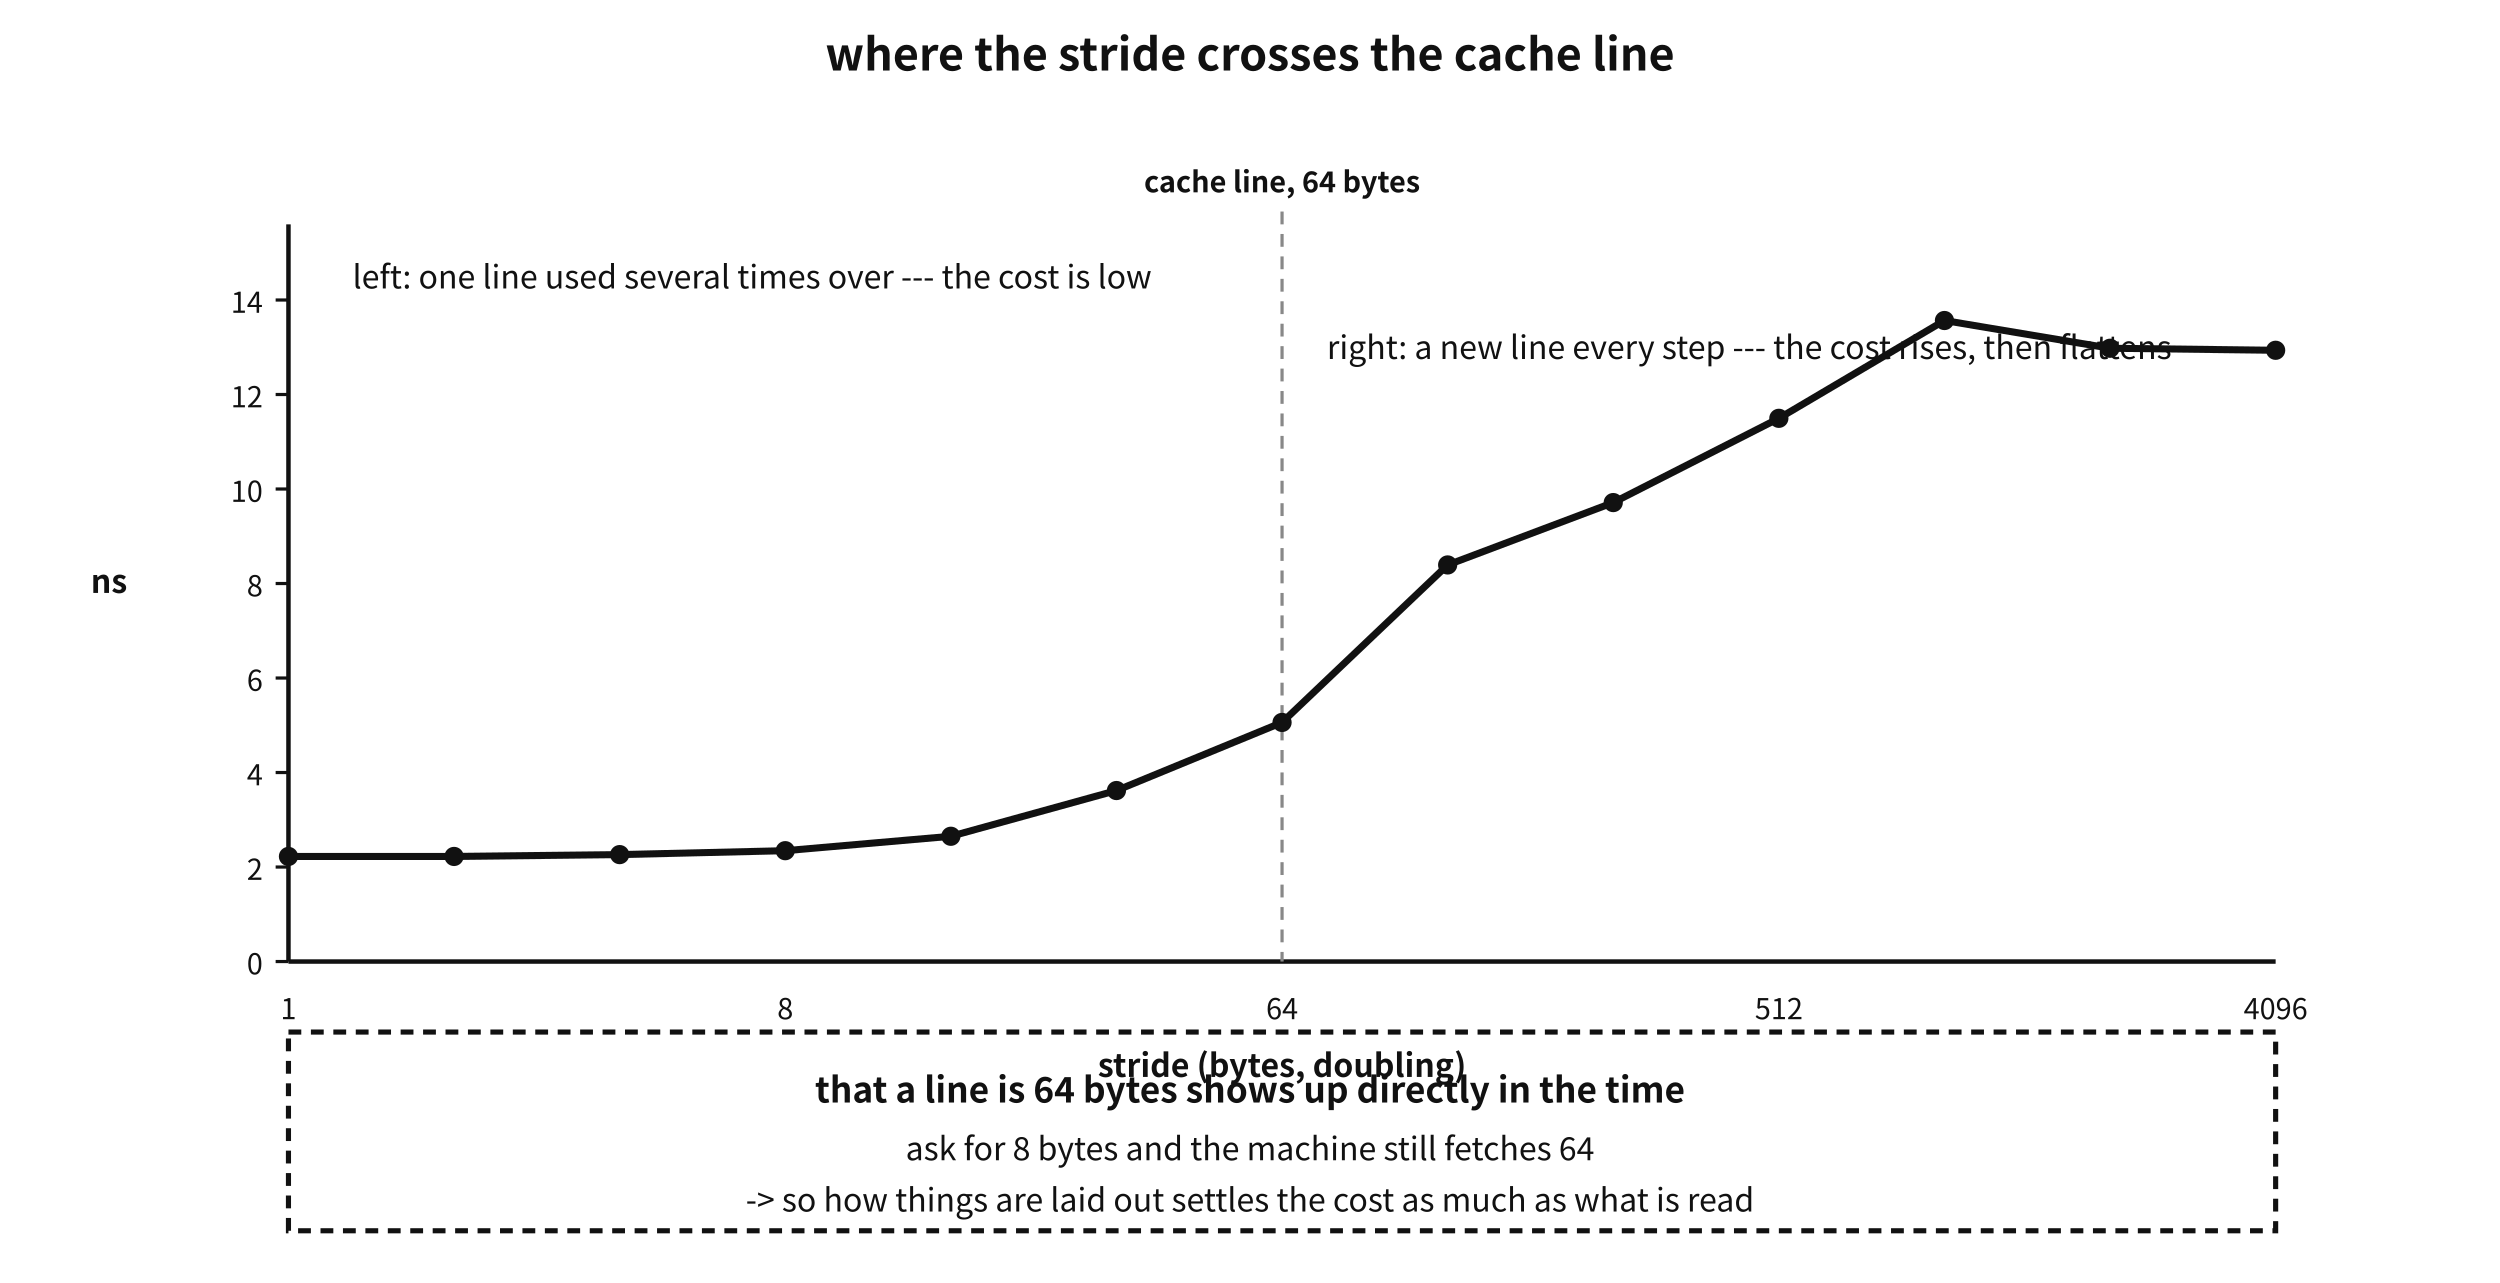
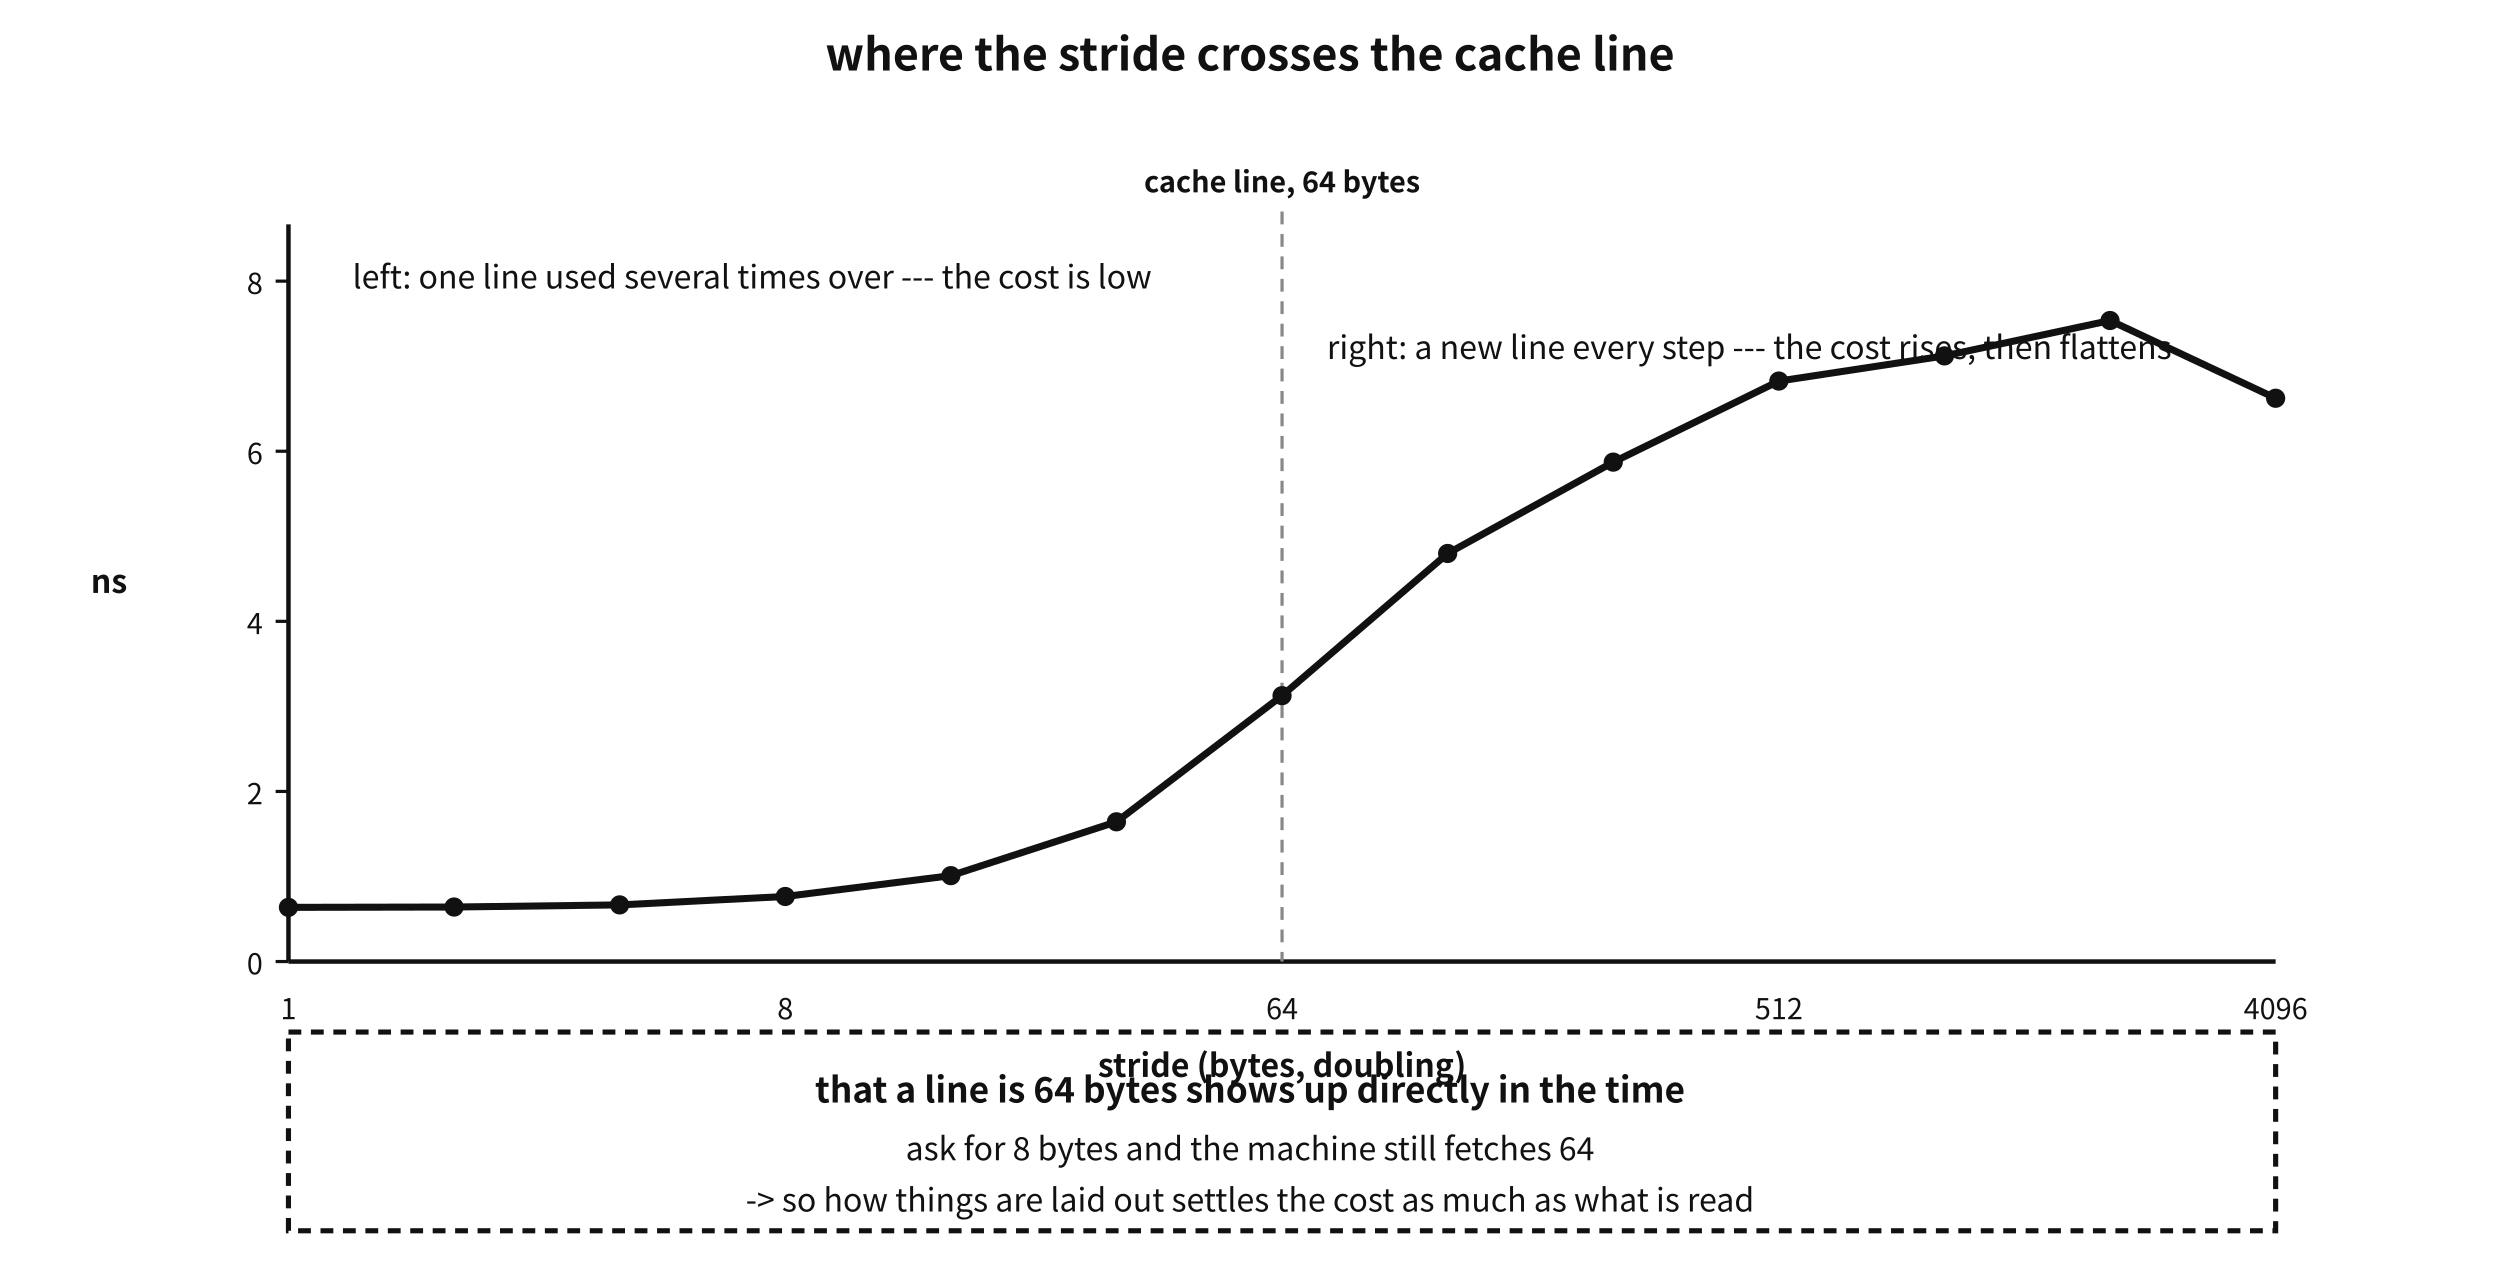
<svg xmlns="http://www.w3.org/2000/svg" viewBox="0 0 780 400" width="780" height="400" font-family="Noto Sans CJK KR, Noto Sans, sans-serif">
  <rect width="780" height="400" fill="none" />
  <defs>
    <marker id="a" viewBox="0 0 10 10" refX="9" refY="5" markerWidth="7" markerHeight="7" orient="auto-start-reverse">
      <path d="M0,0 L10,5 L0,10 z" fill="#111" />
    </marker>
    <pattern id="hatch" width="6" height="6" patternUnits="userSpaceOnUse" patternTransform="rotate(45)">
      <line x1="0" y1="0" x2="0" y2="6" stroke="#111" stroke-width="1" opacity="0.35" />
    </pattern>
  </defs>
  <text x="390.0" y="22" font-size="14" font-weight="bold" text-anchor="middle" fill="#111">where the stride crosses the cache line</text>
  <line x1="90" y1="300" x2="710" y2="300" stroke="#111" stroke-width="1.4" />
  <line x1="90" y1="70" x2="90" y2="300" stroke="#111" stroke-width="1.4" />
  <line x1="86" y1="300.0" x2="90" y2="300.0" stroke="#111" stroke-width="1" />
  <text x="82" y="304.0" font-size="9" font-weight="normal" text-anchor="end" fill="#111">0</text>
-   <line x1="86" y1="270.515" x2="90" y2="270.515" stroke="#111" stroke-width="1" />
-   <text x="82" y="274.515" font-size="9" font-weight="normal" text-anchor="end" fill="#111">2</text>
-   <line x1="86" y1="241.029" x2="90" y2="241.029" stroke="#111" stroke-width="1" />
-   <text x="82" y="245.029" font-size="9" font-weight="normal" text-anchor="end" fill="#111">4</text>
-   <line x1="86" y1="211.544" x2="90" y2="211.544" stroke="#111" stroke-width="1" />
-   <text x="82" y="215.544" font-size="9" font-weight="normal" text-anchor="end" fill="#111">6</text>
-   <line x1="86" y1="182.058" x2="90" y2="182.058" stroke="#111" stroke-width="1" />
-   <text x="82" y="186.058" font-size="9" font-weight="normal" text-anchor="end" fill="#111">8</text>
-   <line x1="86" y1="152.573" x2="90" y2="152.573" stroke="#111" stroke-width="1" />
-   <text x="82" y="156.573" font-size="9" font-weight="normal" text-anchor="end" fill="#111">10</text>
-   <line x1="86" y1="123.087" x2="90" y2="123.087" stroke="#111" stroke-width="1" />
-   <text x="82" y="127.087" font-size="9" font-weight="normal" text-anchor="end" fill="#111">12</text>
-   <line x1="86" y1="93.602" x2="90" y2="93.602" stroke="#111" stroke-width="1" />
-   <text x="82" y="97.602" font-size="9" font-weight="normal" text-anchor="end" fill="#111">14</text>
+   <line x1="86" y1="246.928" x2="90" y2="246.928" stroke="#111" stroke-width="1" />
+   <text x="82" y="250.928" font-size="9" font-weight="normal" text-anchor="end" fill="#111">2</text>
+   <line x1="86" y1="193.857" x2="90" y2="193.857" stroke="#111" stroke-width="1" />
+   <text x="82" y="197.857" font-size="9" font-weight="normal" text-anchor="end" fill="#111">4</text>
+   <line x1="86" y1="140.785" x2="90" y2="140.785" stroke="#111" stroke-width="1" />
+   <text x="82" y="144.785" font-size="9" font-weight="normal" text-anchor="end" fill="#111">6</text>
+   <line x1="86" y1="87.714" x2="90" y2="87.714" stroke="#111" stroke-width="1" />
+   <text x="82" y="91.714" font-size="9" font-weight="normal" text-anchor="end" fill="#111">8</text>
  <text x="34" y="185.0" font-size="10" font-weight="bold" text-anchor="middle" fill="#111">ns</text>
  <text x="400.0" y="336" font-size="10" font-weight="bold" text-anchor="middle" fill="#111">stride (bytes, doubling)</text>
  <line x1="400.0" y1="66" x2="400.0" y2="300" stroke="#888" stroke-width="1" stroke-dasharray="4 3" />
  <text x="400.0" y="60" font-size="9" font-weight="bold" text-anchor="middle" fill="#111">cache line, 64 bytes</text>
-   <polyline points="90.0,267.212 141.667,267.212 193.333,266.637 245.0,265.414 296.667,260.917 348.333,246.646 400.0,225.402 451.667,176.264 503.333,156.804 555.0,130.517 606.667,100 658.333,108.654 710.0,109.288" fill="none" stroke="#111" stroke-width="2.2" />
-   <circle cx="90.0" cy="267.212" r="3" fill="#111" />
+   <polyline points="90.0,283.097 141.667,282.991 193.333,282.327 245.0,279.7 296.667,273.199 348.333,256.402 400.0,217.049 451.667,172.681 503.333,144.182 555.0,118.893 606.667,111.039 658.333,100 710.0,124.254" fill="none" stroke="#111" stroke-width="2.2" />
+   <circle cx="90.0" cy="283.097" r="3" fill="#111" />
  <text x="90.0" y="318" font-size="9" font-weight="normal" text-anchor="middle" fill="#111">1</text>
-   <circle cx="141.667" cy="267.212" r="3" fill="#111" />
-   <circle cx="193.333" cy="266.637" r="3" fill="#111" />
-   <circle cx="245.0" cy="265.414" r="3" fill="#111" />
+   <circle cx="141.667" cy="282.991" r="3" fill="#111" />
+   <circle cx="193.333" cy="282.327" r="3" fill="#111" />
+   <circle cx="245.0" cy="279.7" r="3" fill="#111" />
  <text x="245.0" y="318" font-size="9" font-weight="normal" text-anchor="middle" fill="#111">8</text>
-   <circle cx="296.667" cy="260.917" r="3" fill="#111" />
-   <circle cx="348.333" cy="246.646" r="3" fill="#111" />
-   <circle cx="400.0" cy="225.402" r="3" fill="#111" />
+   <circle cx="296.667" cy="273.199" r="3" fill="#111" />
+   <circle cx="348.333" cy="256.402" r="3" fill="#111" />
+   <circle cx="400.0" cy="217.049" r="3" fill="#111" />
  <text x="400.0" y="318" font-size="9" font-weight="normal" text-anchor="middle" fill="#111">64</text>
-   <circle cx="451.667" cy="176.264" r="3" fill="#111" />
-   <circle cx="503.333" cy="156.804" r="3" fill="#111" />
-   <circle cx="555.0" cy="130.517" r="3" fill="#111" />
+   <circle cx="451.667" cy="172.681" r="3" fill="#111" />
+   <circle cx="503.333" cy="144.182" r="3" fill="#111" />
+   <circle cx="555.0" cy="118.893" r="3" fill="#111" />
  <text x="555.0" y="318" font-size="9" font-weight="normal" text-anchor="middle" fill="#111">512</text>
-   <circle cx="606.667" cy="100" r="3" fill="#111" />
-   <circle cx="658.333" cy="108.654" r="3" fill="#111" />
-   <circle cx="710.0" cy="109.288" r="3" fill="#111" />
+   <circle cx="606.667" cy="111.039" r="3" fill="#111" />
+   <circle cx="658.333" cy="100" r="3" fill="#111" />
+   <circle cx="710.0" cy="124.254" r="3" fill="#111" />
  <text x="710.0" y="318" font-size="9" font-weight="normal" text-anchor="middle" fill="#111">4096</text>
  <text x="110" y="90" font-size="10" font-weight="normal" text-anchor="start" fill="#111">left: one line used several times over --- the cost is low</text>
  <text x="414.0" y="112" font-size="10" font-weight="normal" text-anchor="start" fill="#111">right: a new line every step --- the cost rises, then flattens</text>
  <rect x="90" y="322" width="620" height="62" fill="none" stroke="#111" stroke-width="1.6" stroke-dasharray="4 3" />
  <text x="390.0" y="344" font-size="11" font-weight="bold" text-anchor="middle" fill="#111">that a line is 64 bytes shows up directly in the time</text>
  <text x="390.0" y="362" font-size="10" font-weight="normal" text-anchor="middle" fill="#111">ask for 8 bytes and the machine still fetches 64</text>
  <text x="390.0" y="378" font-size="10" font-weight="normal" text-anchor="middle" fill="#111">-&gt; so how things are laid out settles the cost as much as what is read</text>
</svg>
